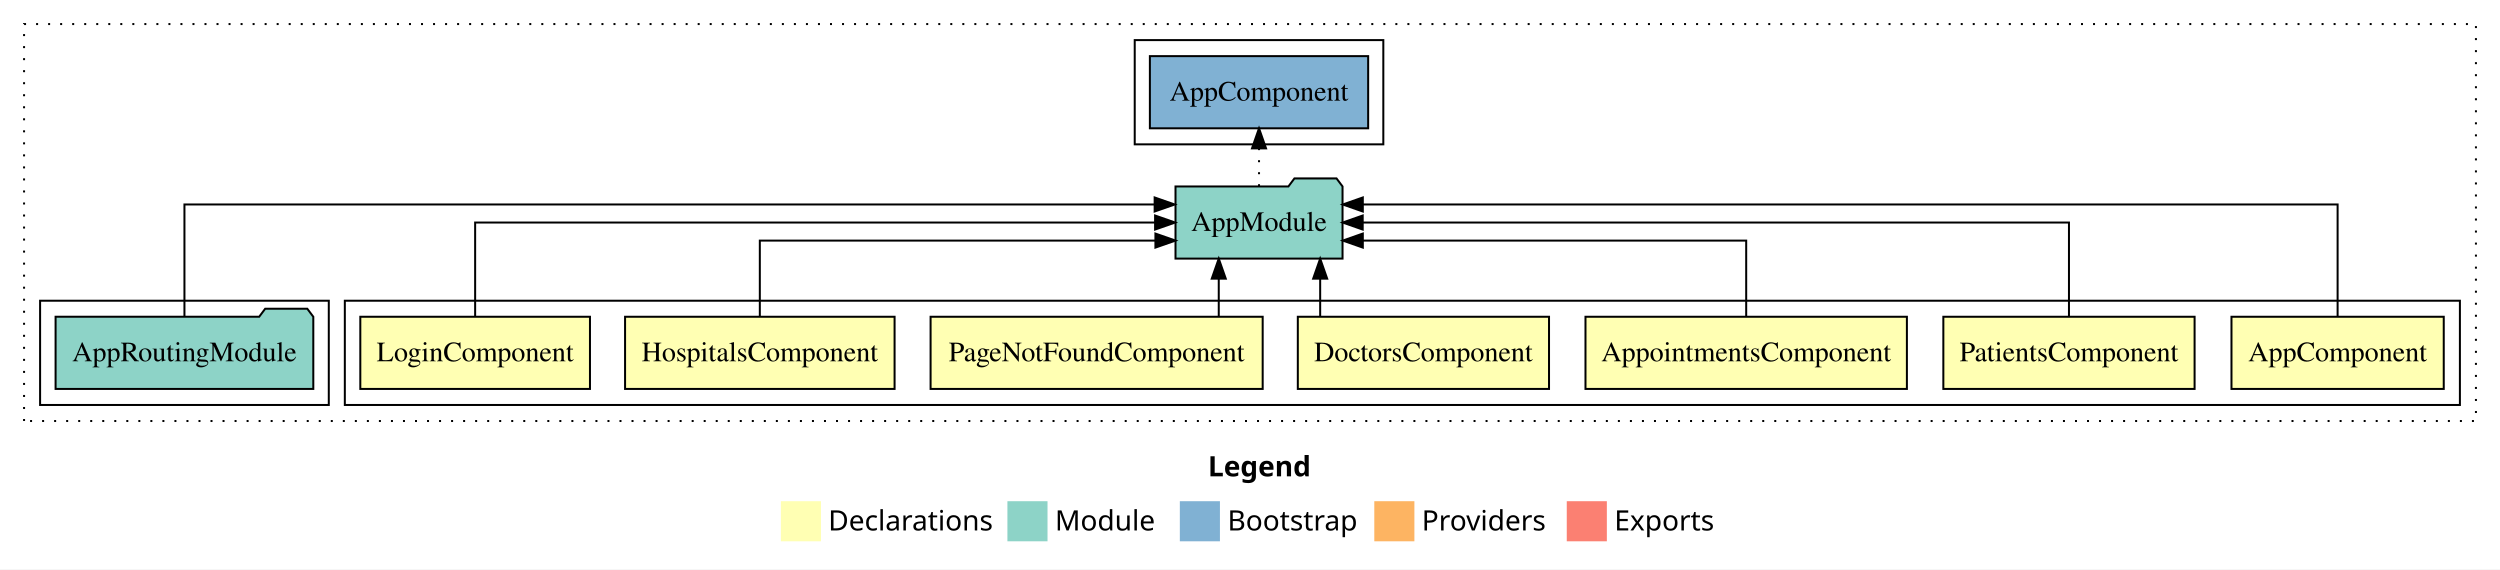
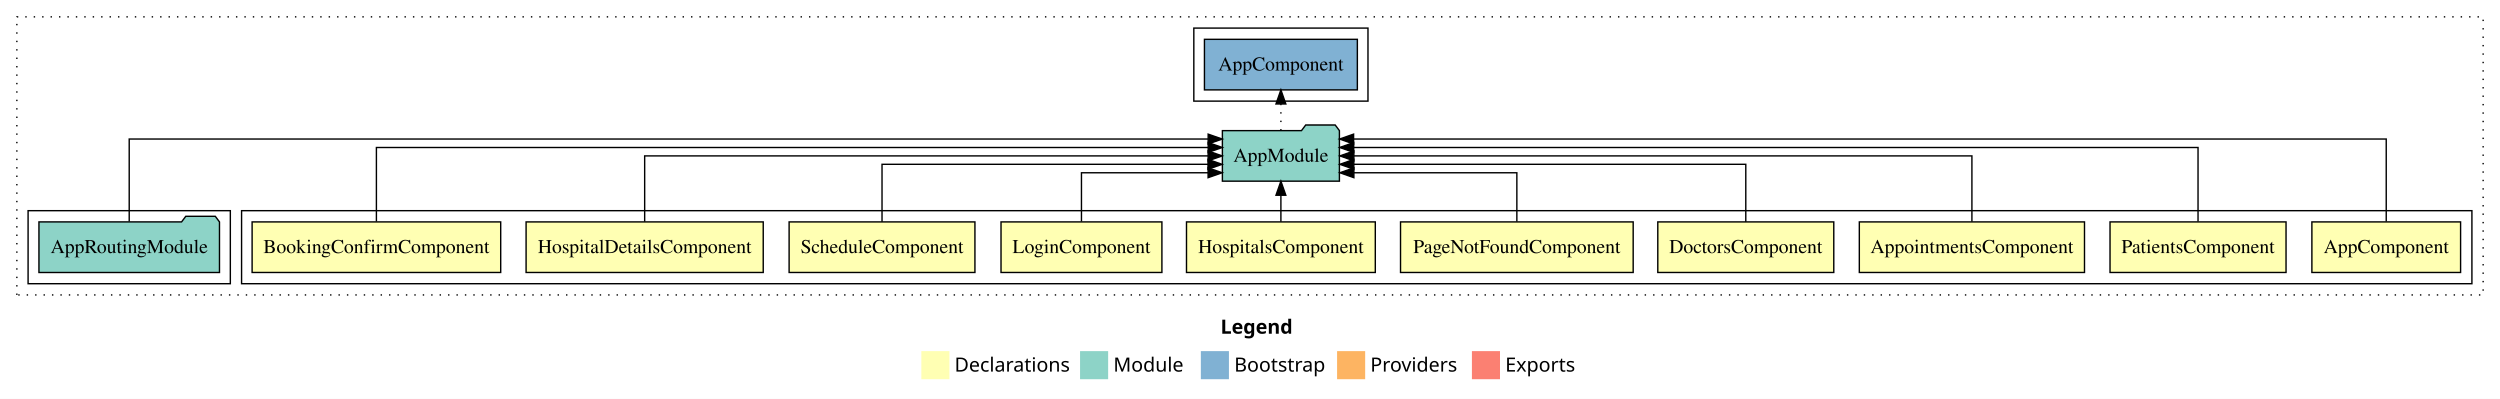
- <svg xmlns="http://www.w3.org/2000/svg" width="1247pt" height="284pt" viewBox="0.00 0.00 1247.00 284.00">
+ <svg xmlns="http://www.w3.org/2000/svg" width="1780pt" height="284pt" viewBox="0.00 0.00 1780.00 284.00">
  <g id="graph0" class="graph" transform="scale(1 1) rotate(0) translate(4 280)">
-     <polygon fill="#ffffff" stroke="transparent" points="-4,4 -4,-280 1243,-280 1243,4 -4,4" />
-     <text text-anchor="start" x="598.509" y="-42.4" font-family="sans-serif" font-weight="bold" font-size="14.00" fill="#000000">Legend</text>
-     <polygon fill="#ffffb3" stroke="transparent" points="385.5,-10 385.5,-30 405.5,-30 405.5,-10 385.5,-10" />
-     <text text-anchor="start" x="409.129" y="-15.4" font-family="sans-serif" font-size="14.00" fill="#000000">  Declarations</text>
-     <polygon fill="#8dd3c7" stroke="transparent" points="498.5,-10 498.5,-30 518.5,-30 518.5,-10 498.5,-10" />
-     <text text-anchor="start" x="522.225" y="-15.4" font-family="sans-serif" font-size="14.00" fill="#000000">  Module</text>
-     <polygon fill="#80b1d3" stroke="transparent" points="584.5,-10 584.5,-30 604.5,-30 604.5,-10 584.5,-10" />
-     <text text-anchor="start" x="608.281" y="-15.4" font-family="sans-serif" font-size="14.00" fill="#000000">  Bootstrap</text>
-     <polygon fill="#fdb462" stroke="transparent" points="681.5,-10 681.5,-30 701.5,-30 701.5,-10 681.5,-10" />
-     <text text-anchor="start" x="705.173" y="-15.4" font-family="sans-serif" font-size="14.00" fill="#000000">  Providers</text>
-     <polygon fill="#fb8072" stroke="transparent" points="777.5,-10 777.5,-30 797.5,-30 797.5,-10 777.5,-10" />
-     <text text-anchor="start" x="801.226" y="-15.4" font-family="sans-serif" font-size="14.00" fill="#000000">  Exports</text>
+     <polygon fill="#ffffff" stroke="transparent" points="-4,4 -4,-280 1776,-280 1776,4 -4,4" />
+     <text text-anchor="start" x="865.009" y="-42.4" font-family="sans-serif" font-weight="bold" font-size="14.00" fill="#000000">Legend</text>
+     <polygon fill="#ffffb3" stroke="transparent" points="652,-10 652,-30 672,-30 672,-10 652,-10" />
+     <text text-anchor="start" x="675.629" y="-15.4" font-family="sans-serif" font-size="14.00" fill="#000000">  Declarations</text>
+     <polygon fill="#8dd3c7" stroke="transparent" points="765,-10 765,-30 785,-30 785,-10 765,-10" />
+     <text text-anchor="start" x="788.725" y="-15.4" font-family="sans-serif" font-size="14.00" fill="#000000">  Module</text>
+     <polygon fill="#80b1d3" stroke="transparent" points="851,-10 851,-30 871,-30 871,-10 851,-10" />
+     <text text-anchor="start" x="874.781" y="-15.4" font-family="sans-serif" font-size="14.00" fill="#000000">  Bootstrap</text>
+     <polygon fill="#fdb462" stroke="transparent" points="948,-10 948,-30 968,-30 968,-10 948,-10" />
+     <text text-anchor="start" x="971.673" y="-15.4" font-family="sans-serif" font-size="14.00" fill="#000000">  Providers</text>
+     <polygon fill="#fb8072" stroke="transparent" points="1044,-10 1044,-30 1064,-30 1064,-10 1044,-10" />
+     <text text-anchor="start" x="1067.726" y="-15.4" font-family="sans-serif" font-size="14.00" fill="#000000">  Exports</text>
    <g id="clust1" class="cluster">
-       <polygon fill="none" stroke="#000000" stroke-dasharray="1,5" points="8,-70 8,-268 1231,-268 1231,-70 8,-70" />
+       <polygon fill="none" stroke="#000000" stroke-dasharray="1,5" points="8,-70 8,-268 1764,-268 1764,-70 8,-70" />
    </g>
    <g id="clust2" class="cluster">
-       <polygon fill="none" stroke="#000000" points="168,-78 168,-130 1223,-130 1223,-78 168,-78" />
+       <polygon fill="none" stroke="#000000" points="168,-78 168,-130 1756,-130 1756,-78 168,-78" />
    </g>
-     <g id="clust10" class="cluster">
+     <g id="clust13" class="cluster">
      <polygon fill="none" stroke="#000000" points="16,-78 16,-130 160,-130 160,-78 16,-78" />
    </g>
-     <g id="clust12" class="cluster">
-       <polygon fill="none" stroke="#000000" points="562,-208 562,-260 686,-260 686,-208 562,-208" />
+     <g id="clust15" class="cluster">
+       <polygon fill="none" stroke="#000000" points="846,-208 846,-260 970,-260 970,-208 846,-208" />
    </g>
    <g id="node1" class="node">
-       <polygon fill="#ffffb3" stroke="#000000" points="1214.94,-122 1109.06,-122 1109.06,-86 1214.94,-86 1214.94,-122" />
-       <text text-anchor="middle" x="1162" y="-99.8" font-family="Times,serif" font-size="14.00" fill="#000000">AppComponent</text>
+       <polygon fill="#ffffb3" stroke="#000000" points="1747.94,-122 1642.06,-122 1642.06,-86 1747.94,-86 1747.94,-122" />
+       <text text-anchor="middle" x="1695" y="-99.8" font-family="Times,serif" font-size="14.00" fill="#000000">AppComponent</text>
+     </g>
+     <g id="node11" class="node">
+       <polygon fill="#8dd3c7" stroke="#000000" points="949.657,-187 946.657,-191 925.657,-191 922.657,-187 866.343,-187 866.343,-151 949.657,-151 949.657,-187" />
+       <text text-anchor="middle" x="908" y="-164.8" font-family="Times,serif" font-size="14.00" fill="#000000">AppModule</text>
+     </g>
+     <g id="edge1" class="edge">
+       <path fill="none" stroke="#000000" d="M1695,-122.248C1695,-145.018 1695,-181 1695,-181 1695,-181 959.757,-181 959.757,-181" />
+       <polygon fill="#000000" stroke="#000000" points="959.757,-177.5 949.757,-181 959.757,-184.5 959.757,-177.5" />
+     </g>
+     <g id="node2" class="node">
+       <polygon fill="#ffffb3" stroke="#000000" points="1623.661,-122 1498.339,-122 1498.339,-86 1623.661,-86 1623.661,-122" />
+       <text text-anchor="middle" x="1561" y="-99.8" font-family="Times,serif" font-size="14.00" fill="#000000">PatientsComponent</text>
+     </g>
+     <g id="edge2" class="edge">
+       <path fill="none" stroke="#000000" d="M1561,-122.284C1561,-143.321 1561,-175 1561,-175 1561,-175 959.841,-175 959.841,-175" />
+       <polygon fill="#000000" stroke="#000000" points="959.841,-171.5 949.841,-175 959.841,-178.5 959.841,-171.5" />
+     </g>
+     <g id="node3" class="node">
+       <polygon fill="#ffffb3" stroke="#000000" points="1480.161,-122 1319.839,-122 1319.839,-86 1480.161,-86 1480.161,-122" />
+       <text text-anchor="middle" x="1400" y="-99.8" font-family="Times,serif" font-size="14.00" fill="#000000">AppointmentsComponent</text>
+     </g>
+     <g id="edge3" class="edge">
+       <path fill="none" stroke="#000000" d="M1400,-122.106C1400,-141.339 1400,-169 1400,-169 1400,-169 959.948,-169 959.948,-169" />
+       <polygon fill="#000000" stroke="#000000" points="959.948,-165.5 949.948,-169 959.948,-172.5 959.948,-165.5" />
+     </g>
+     <g id="node4" class="node">
+       <polygon fill="#ffffb3" stroke="#000000" points="1301.65,-122 1176.35,-122 1176.35,-86 1301.65,-86 1301.65,-122" />
+       <text text-anchor="middle" x="1239" y="-99.8" font-family="Times,serif" font-size="14.00" fill="#000000">DoctorsComponent</text>
+     </g>
+     <g id="edge4" class="edge">
+       <path fill="none" stroke="#000000" d="M1239,-122.022C1239,-139.373 1239,-163 1239,-163 1239,-163 959.921,-163 959.921,-163" />
+       <polygon fill="#000000" stroke="#000000" points="959.921,-159.5 949.921,-163 959.921,-166.5 959.921,-159.5" />
+     </g>
+     <g id="node5" class="node">
+       <polygon fill="#ffffb3" stroke="#000000" points="1158.824,-122 993.176,-122 993.176,-86 1158.824,-86 1158.824,-122" />
+       <text text-anchor="middle" x="1076" y="-99.8" font-family="Times,serif" font-size="14.00" fill="#000000">PageNotFoundComponent</text>
+     </g>
+     <g id="edge5" class="edge">
+       <path fill="none" stroke="#000000" d="M1076,-122.24C1076,-137.571 1076,-157 1076,-157 1076,-157 959.96,-157 959.96,-157" />
+       <polygon fill="#000000" stroke="#000000" points="959.96,-153.5 949.96,-157 959.96,-160.5 959.96,-153.5" />
+     </g>
+     <g id="node6" class="node">
+       <polygon fill="#ffffb3" stroke="#000000" points="975.215,-122 840.785,-122 840.785,-86 975.215,-86 975.215,-122" />
+       <text text-anchor="middle" x="908" y="-99.8" font-family="Times,serif" font-size="14.00" fill="#000000">HospitalsComponent</text>
+     </g>
+     <g id="edge6" class="edge">
+       <path fill="none" stroke="#000000" d="M908,-122.106C908,-122.106 908,-140.991 908,-140.991" />
+       <polygon fill="#000000" stroke="#000000" points="904.5,-140.991 908,-150.991 911.5,-140.991 904.5,-140.991" />
+     </g>
+     <g id="node7" class="node">
+       <polygon fill="#ffffb3" stroke="#000000" points="823.276,-122 708.724,-122 708.724,-86 823.276,-86 823.276,-122" />
+       <text text-anchor="middle" x="766" y="-99.8" font-family="Times,serif" font-size="14.00" fill="#000000">LoginComponent</text>
+     </g>
+     <g id="edge7" class="edge">
+       <path fill="none" stroke="#000000" d="M766,-122.24C766,-137.571 766,-157 766,-157 766,-157 856.163,-157 856.163,-157" />
+       <polygon fill="#000000" stroke="#000000" points="856.163,-160.5 866.163,-157 856.163,-153.5 856.163,-160.5" />
    </g>
    <g id="node8" class="node">
-       <polygon fill="#8dd3c7" stroke="#000000" points="665.657,-187 662.657,-191 641.657,-191 638.657,-187 582.343,-187 582.343,-151 665.657,-151 665.657,-187" />
-       <text text-anchor="middle" x="624" y="-164.8" font-family="Times,serif" font-size="14.00" fill="#000000">AppModule</text>
+       <polygon fill="#ffffb3" stroke="#000000" points="690.15,-122 557.85,-122 557.85,-86 690.15,-86 690.15,-122" />
+       <text text-anchor="middle" x="624" y="-99.8" font-family="Times,serif" font-size="14.00" fill="#000000">ScheduleComponent</text>
    </g>
-     <g id="edge1" class="edge">
-       <path fill="none" stroke="#000000" d="M1162,-122.292C1162,-144.206 1162,-178 1162,-178 1162,-178 675.768,-178 675.768,-178" />
-       <polygon fill="#000000" stroke="#000000" points="675.768,-174.5 665.768,-178 675.768,-181.5 675.768,-174.5" />
+     <g id="edge8" class="edge">
+       <path fill="none" stroke="#000000" d="M624,-122.022C624,-139.373 624,-163 624,-163 624,-163 856.095,-163 856.095,-163" />
+       <polygon fill="#000000" stroke="#000000" points="856.095,-166.5 866.095,-163 856.095,-159.5 856.095,-166.5" />
    </g>
-     <g id="node2" class="node">
-       <polygon fill="#ffffb3" stroke="#000000" points="1090.661,-122 965.339,-122 965.339,-86 1090.661,-86 1090.661,-122" />
-       <text text-anchor="middle" x="1028" y="-99.8" font-family="Times,serif" font-size="14.00" fill="#000000">PatientsComponent</text>
+     <g id="node9" class="node">
+       <polygon fill="#ffffb3" stroke="#000000" points="539.423,-122 370.577,-122 370.577,-86 539.423,-86 539.423,-122" />
+       <text text-anchor="middle" x="455" y="-99.8" font-family="Times,serif" font-size="14.00" fill="#000000">HospitalDetailsComponent</text>
    </g>
-     <g id="edge2" class="edge">
-       <path fill="none" stroke="#000000" d="M1028,-122.106C1028,-141.339 1028,-169 1028,-169 1028,-169 675.713,-169 675.713,-169" />
-       <polygon fill="#000000" stroke="#000000" points="675.713,-165.5 665.713,-169 675.713,-172.5 675.713,-165.5" />
-     </g>
-     <g id="node3" class="node">
-       <polygon fill="#ffffb3" stroke="#000000" points="947.161,-122 786.839,-122 786.839,-86 947.161,-86 947.161,-122" />
-       <text text-anchor="middle" x="867" y="-99.8" font-family="Times,serif" font-size="14.00" fill="#000000">AppointmentsComponent</text>
-     </g>
-     <g id="edge3" class="edge">
-       <path fill="none" stroke="#000000" d="M867,-122.027C867,-138.398 867,-160 867,-160 867,-160 675.773,-160 675.773,-160" />
-       <polygon fill="#000000" stroke="#000000" points="675.773,-156.5 665.773,-160 675.773,-163.5 675.773,-156.5" />
-     </g>
-     <g id="node4" class="node">
-       <polygon fill="#ffffb3" stroke="#000000" points="768.65,-122 643.35,-122 643.35,-86 768.65,-86 768.65,-122" />
-       <text text-anchor="middle" x="706" y="-99.8" font-family="Times,serif" font-size="14.00" fill="#000000">DoctorsComponent</text>
-     </g>
-     <g id="edge4" class="edge">
-       <path fill="none" stroke="#000000" d="M654.502,-122.106C654.502,-122.106 654.502,-140.991 654.502,-140.991" />
-       <polygon fill="#000000" stroke="#000000" points="651.002,-140.991 654.502,-150.991 658.002,-140.991 651.002,-140.991" />
-     </g>
-     <g id="node5" class="node">
-       <polygon fill="#ffffb3" stroke="#000000" points="625.824,-122 460.176,-122 460.176,-86 625.824,-86 625.824,-122" />
-       <text text-anchor="middle" x="543" y="-99.8" font-family="Times,serif" font-size="14.00" fill="#000000">PageNotFoundComponent</text>
-     </g>
-     <g id="edge5" class="edge">
-       <path fill="none" stroke="#000000" d="M603.917,-122.106C603.917,-122.106 603.917,-140.991 603.917,-140.991" />
-       <polygon fill="#000000" stroke="#000000" points="600.417,-140.991 603.917,-150.991 607.417,-140.991 600.417,-140.991" />
-     </g>
-     <g id="node6" class="node">
-       <polygon fill="#ffffb3" stroke="#000000" points="442.215,-122 307.785,-122 307.785,-86 442.215,-86 442.215,-122" />
-       <text text-anchor="middle" x="375" y="-99.8" font-family="Times,serif" font-size="14.00" fill="#000000">HospitalsComponent</text>
-     </g>
-     <g id="edge6" class="edge">
-       <path fill="none" stroke="#000000" d="M375,-122.027C375,-138.398 375,-160 375,-160 375,-160 572.323,-160 572.323,-160" />
-       <polygon fill="#000000" stroke="#000000" points="572.323,-163.5 582.323,-160 572.323,-156.5 572.323,-163.5" />
-     </g>
-     <g id="node7" class="node">
-       <polygon fill="#ffffb3" stroke="#000000" points="290.276,-122 175.724,-122 175.724,-86 290.276,-86 290.276,-122" />
-       <text text-anchor="middle" x="233" y="-99.8" font-family="Times,serif" font-size="14.00" fill="#000000">LoginComponent</text>
-     </g>
-     <g id="edge7" class="edge">
-       <path fill="none" stroke="#000000" d="M233,-122.106C233,-141.339 233,-169 233,-169 233,-169 572.156,-169 572.156,-169" />
-       <polygon fill="#000000" stroke="#000000" points="572.156,-172.5 582.156,-169 572.156,-165.5 572.156,-172.5" />
+     <g id="edge9" class="edge">
+       <path fill="none" stroke="#000000" d="M455,-122.106C455,-141.339 455,-169 455,-169 455,-169 856.195,-169 856.195,-169" />
+       <polygon fill="#000000" stroke="#000000" points="856.195,-172.5 866.195,-169 856.195,-165.5 856.195,-172.5" />
    </g>
    <g id="node10" class="node">
-       <polygon fill="#80b1d3" stroke="#000000" points="678.439,-252 569.561,-252 569.561,-216 678.439,-216 678.439,-252" />
-       <text text-anchor="middle" x="624" y="-229.8" font-family="Times,serif" font-size="14.00" fill="#000000">AppComponent </text>
+       <polygon fill="#ffffb3" stroke="#000000" points="352.499,-122 175.501,-122 175.501,-86 352.499,-86 352.499,-122" />
+       <text text-anchor="middle" x="264" y="-99.8" font-family="Times,serif" font-size="14.00" fill="#000000">BookingConfirmComponent</text>
    </g>
-     <g id="edge9" class="edge">
-       <path fill="none" stroke="#000000" stroke-dasharray="1,5" d="M624,-187.106C624,-187.106 624,-205.991 624,-205.991" />
-       <polygon fill="#000000" stroke="#000000" points="620.5,-205.991 624,-215.991 627.5,-205.991 620.5,-205.991" />
+     <g id="edge10" class="edge">
+       <path fill="none" stroke="#000000" d="M264,-122.284C264,-143.321 264,-175 264,-175 264,-175 856.242,-175 856.242,-175" />
+       <polygon fill="#000000" stroke="#000000" points="856.242,-178.5 866.242,-175 856.241,-171.5 856.242,-178.5" />
    </g>
-     <g id="node9" class="node">
+     <g id="node13" class="node">
+       <polygon fill="#80b1d3" stroke="#000000" points="962.439,-252 853.561,-252 853.561,-216 962.439,-216 962.439,-252" />
+       <text text-anchor="middle" x="908" y="-229.8" font-family="Times,serif" font-size="14.00" fill="#000000">AppComponent </text>
+     </g>
+     <g id="edge12" class="edge">
+       <path fill="none" stroke="#000000" stroke-dasharray="1,5" d="M908,-187.106C908,-187.106 908,-205.991 908,-205.991" />
+       <polygon fill="#000000" stroke="#000000" points="904.5,-205.991 908,-215.991 911.5,-205.991 904.5,-205.991" />
+     </g>
+     <g id="node12" class="node">
      <polygon fill="#8dd3c7" stroke="#000000" points="152.274,-122 149.274,-126 128.274,-126 125.274,-122 23.726,-122 23.726,-86 152.274,-86 152.274,-122" />
      <text text-anchor="middle" x="88" y="-99.8" font-family="Times,serif" font-size="14.00" fill="#000000">AppRoutingModule</text>
    </g>
-     <g id="edge8" class="edge">
-       <path fill="none" stroke="#000000" d="M88,-122.292C88,-144.206 88,-178 88,-178 88,-178 571.941,-178 571.941,-178" />
-       <polygon fill="#000000" stroke="#000000" points="571.941,-181.5 581.941,-178 571.941,-174.5 571.941,-181.5" />
+     <g id="edge11" class="edge">
+       <path fill="none" stroke="#000000" d="M88,-122.248C88,-145.018 88,-181 88,-181 88,-181 856.209,-181 856.209,-181" />
+       <polygon fill="#000000" stroke="#000000" points="856.209,-184.5 866.209,-181 856.209,-177.5 856.209,-184.5" />
    </g>
  </g>
</svg>
